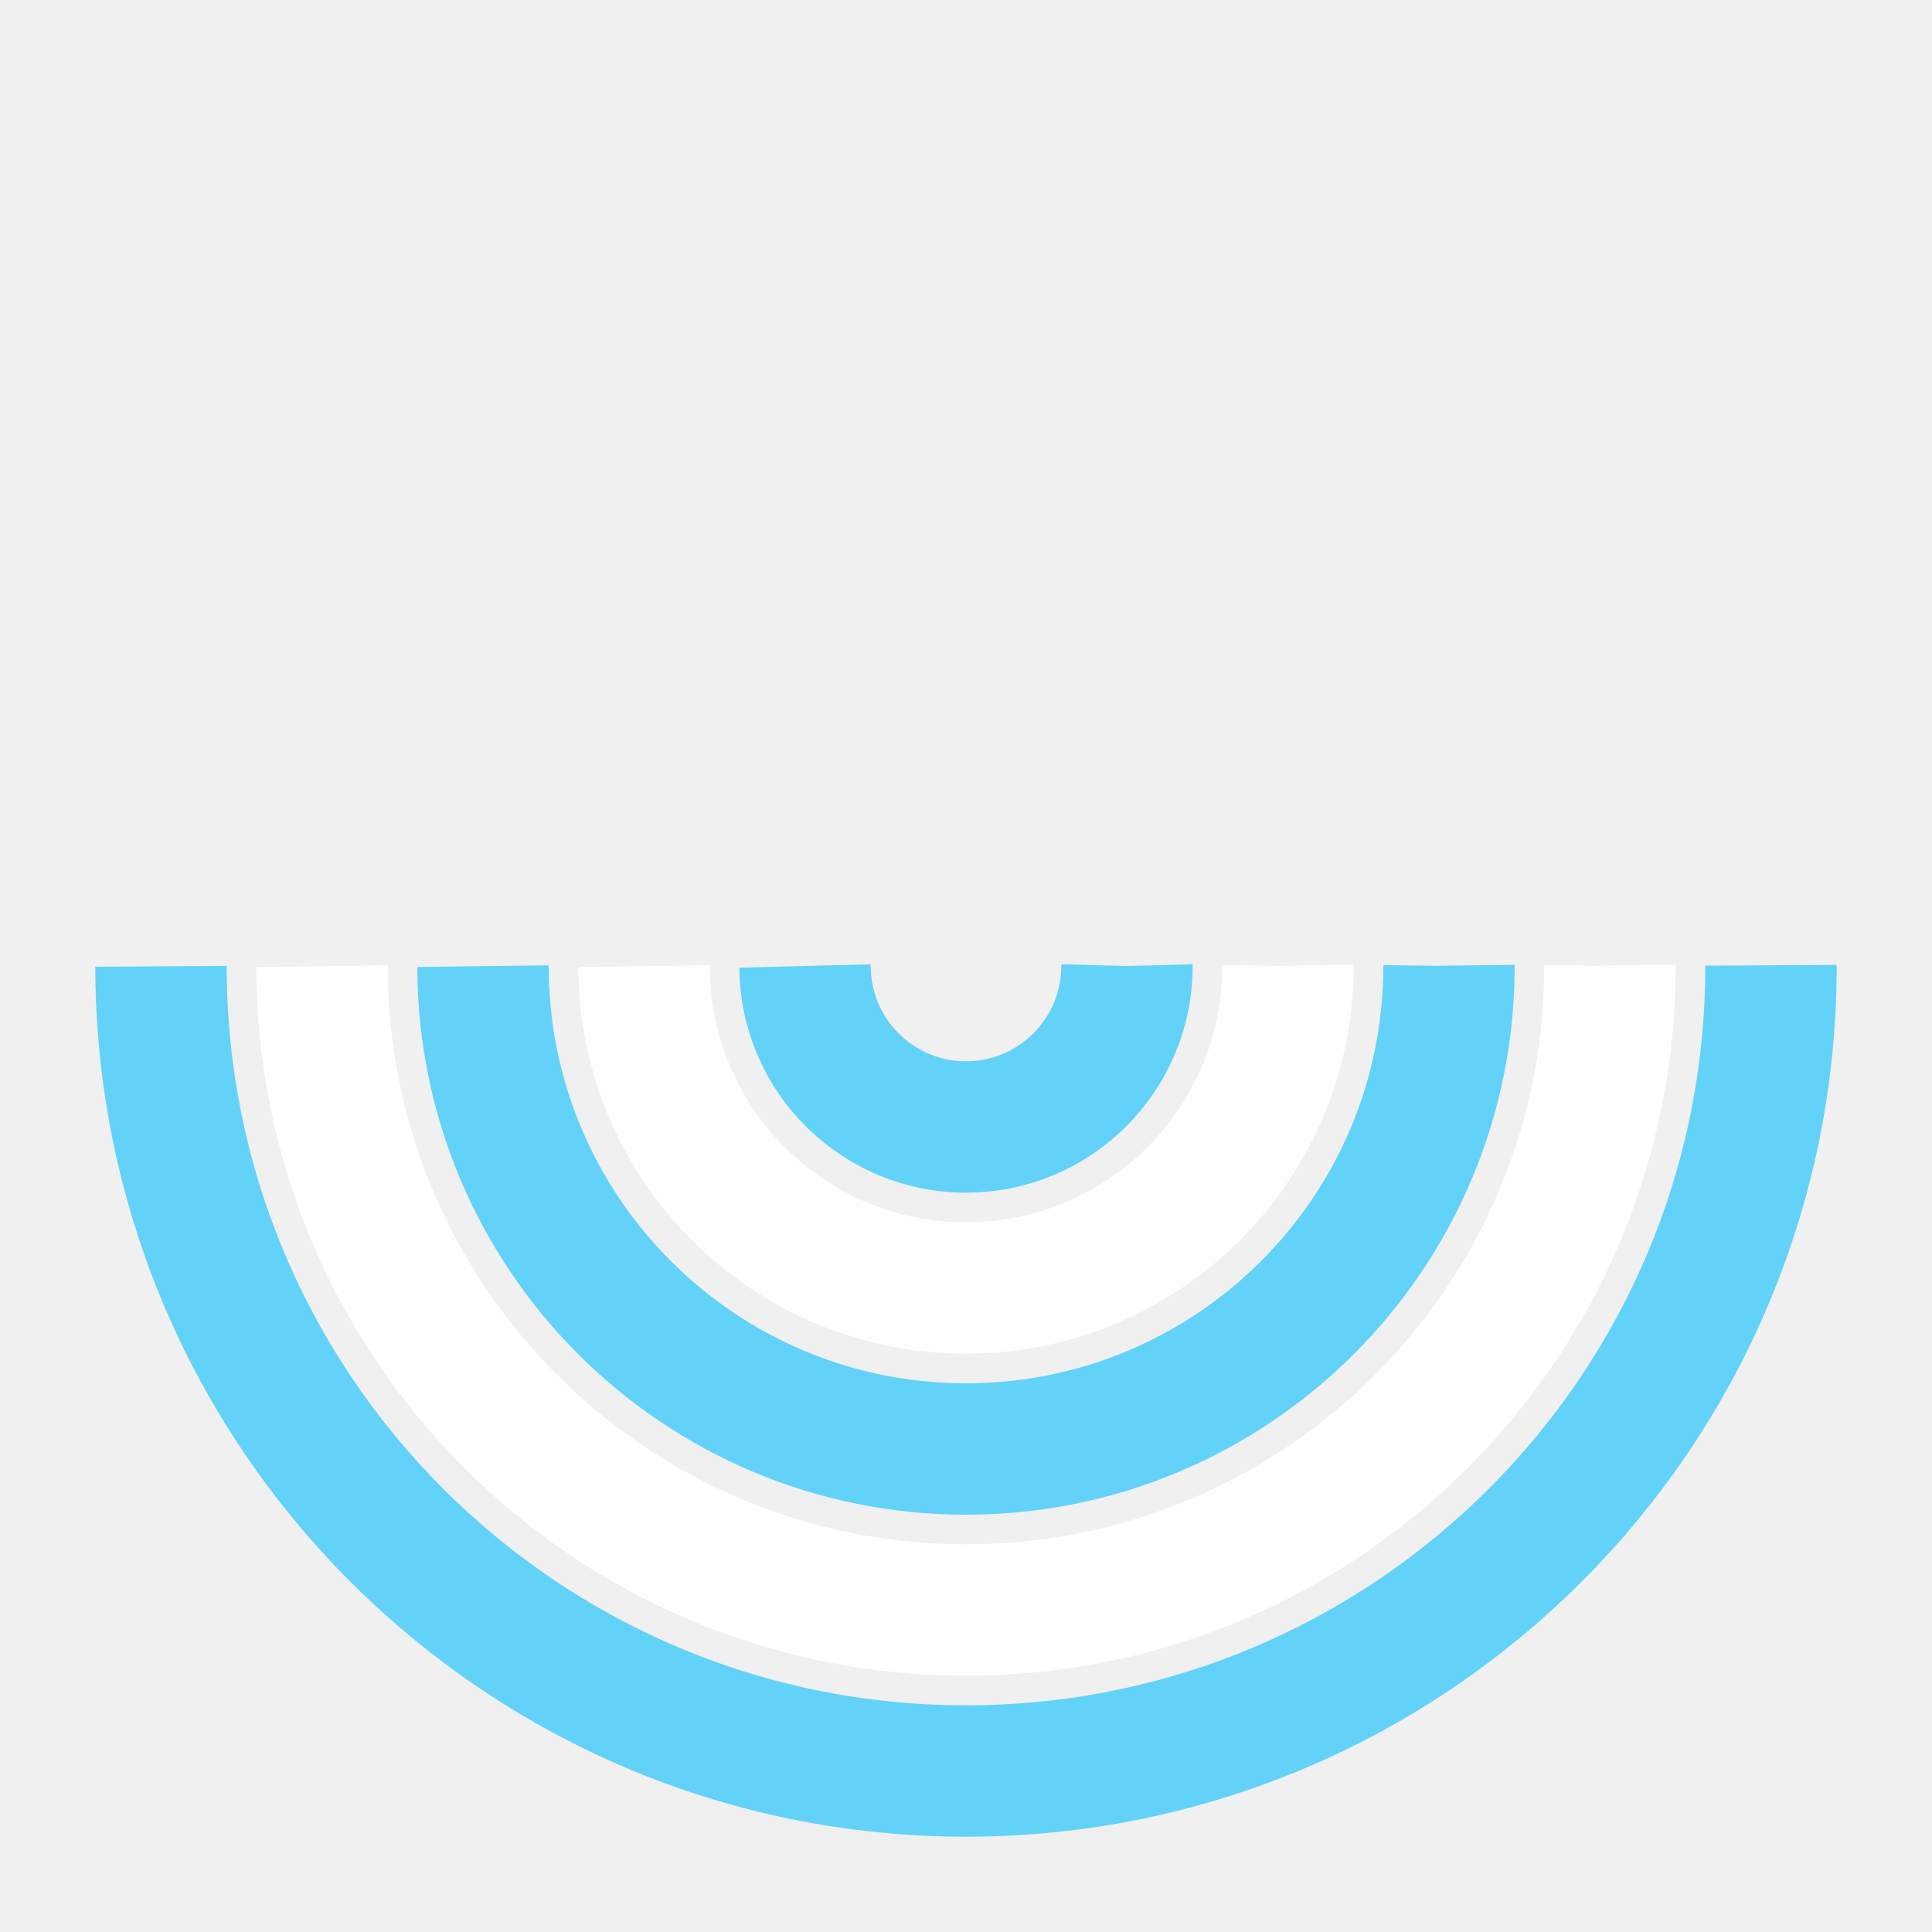
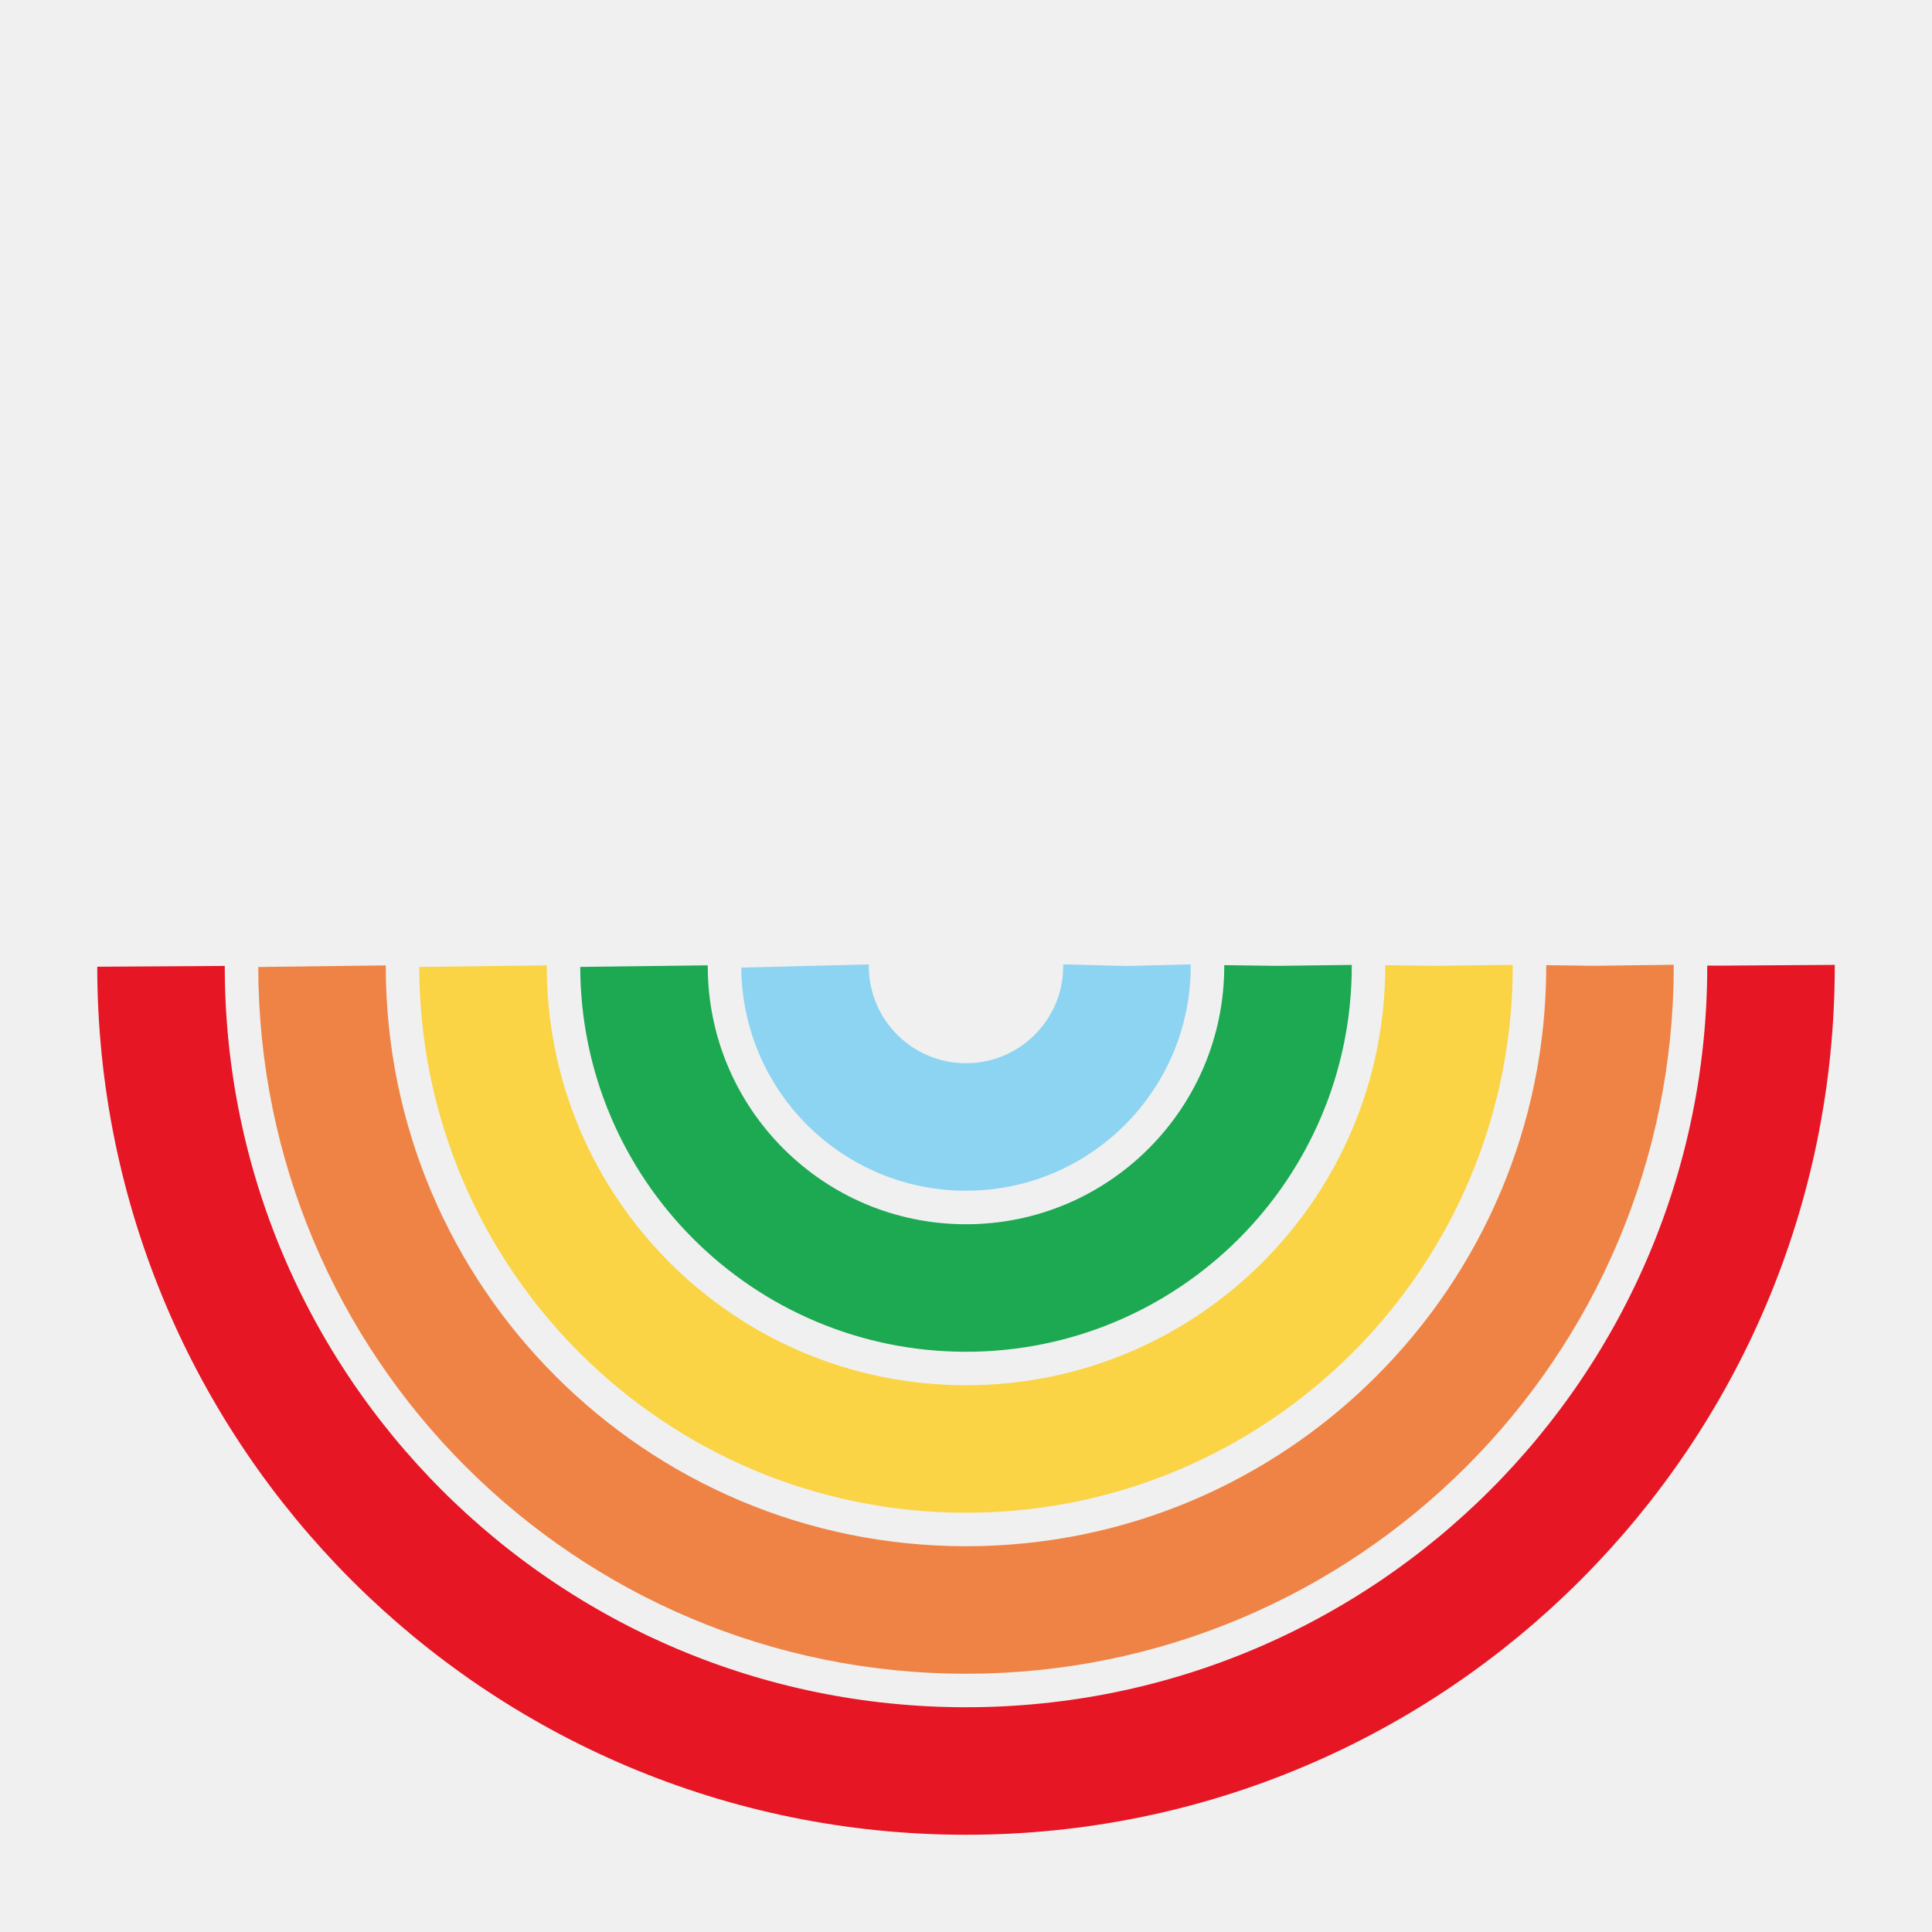
- <svg xmlns="http://www.w3.org/2000/svg" style="margin: auto; background: rgba(241, 242, 243, 0) none repeat scroll 0% 0%; display: block; --darkreader-inline-bgcolor:rgba(75, 78, 79, 0); --darkreader-inline-bgimage:none;" width="217px" height="217px" viewBox="0 0 100 100" preserveAspectRatio="xMidYMid" data-darkreader-inline-bgcolor="" data-darkreader-inline-bgimage="">
+ <svg xmlns="http://www.w3.org/2000/svg" style="margin: auto; background: transparent none repeat scroll 0% 0%; display: block; --darkreader-inline-bgcolor:#444647; --darkreader-inline-bgimage:none;" width="200px" height="200px" viewBox="0 0 100 100" preserveAspectRatio="xMidYMid" data-darkreader-inline-bgcolor="" data-darkreader-inline-bgimage="">
  <g transform="translate(50,50)">
-     <circle cx="0" cy="0" r="8.333" fill="none" stroke="#62d2f9" stroke-width="6.8" stroke-dasharray="26.18 26.18" style="--darkreader-inline-fill:none; --darkreader-inline-stroke:#8af8ff;" data-darkreader-inline-fill="" data-darkreader-inline-stroke="">
+     <circle cx="0" cy="0" r="8.333" fill="none" stroke="#8dd4f2" stroke-width="6.6" stroke-dasharray="26.18 26.18" style="--darkreader-inline-fill:none; --darkreader-inline-stroke:#aaf7ff;" data-darkreader-inline-fill="" data-darkreader-inline-stroke="">
      <animateTransform attributeName="transform" type="rotate" values="0 0 0;-360 0 0" times="0;1" dur="1s" calcMode="spline" keySplines="0.2 0 0.8 1" begin="0" repeatCount="indefinite" />
    </circle>
-     <circle cx="0" cy="0" r="16.667" fill="none" stroke="#fefefe" stroke-width="6.8" stroke-dasharray="52.36 52.36" style="--darkreader-inline-fill:none; --darkreader-inline-stroke:#ffffff;" data-darkreader-inline-fill="" data-darkreader-inline-stroke="">
-       <animateTransform attributeName="transform" type="rotate" values="0 0 0;360 0 0" times="0;1" dur="1s" calcMode="spline" keySplines="0.2 0 0.8 1" begin="-0.2" repeatCount="indefinite" />
+     <circle cx="0" cy="0" r="16.667" fill="none" stroke="#1ca952" stroke-width="6.6" stroke-dasharray="52.36 52.36" style="--darkreader-inline-fill:none; --darkreader-inline-stroke:#87ffba;" data-darkreader-inline-fill="" data-darkreader-inline-stroke="">
+       <animateTransform attributeName="transform" type="rotate" values="0 0 0;360 0 0" times="0;1" dur="1s" calcMode="spline" keySplines="0.2 0 0.8 1" begin="0" repeatCount="indefinite" />
    </circle>
-     <circle cx="0" cy="0" r="25" fill="none" stroke="#62d2f9" stroke-width="6.8" stroke-dasharray="78.54 78.54" style="--darkreader-inline-fill:none; --darkreader-inline-stroke:#8af8ff;" data-darkreader-inline-fill="" data-darkreader-inline-stroke="">
-       <animateTransform attributeName="transform" type="rotate" values="0 0 0;-360 0 0" times="0;1" dur="1s" calcMode="spline" keySplines="0.2 0 0.8 1" begin="-0.4" repeatCount="indefinite" />
+     <circle cx="0" cy="0" r="25" fill="none" stroke="#fad445" stroke-width="6.6" stroke-dasharray="78.54 78.54" style="--darkreader-inline-fill:none; --darkreader-inline-stroke:#fffc76;" data-darkreader-inline-fill="" data-darkreader-inline-stroke="">
+       <animateTransform attributeName="transform" type="rotate" values="0 0 0;-360 0 0" times="0;1" dur="1s" calcMode="spline" keySplines="0.2 0 0.8 1" begin="0" repeatCount="indefinite" />
    </circle>
-     <circle cx="0" cy="0" r="33.333" fill="none" stroke="#ffffff" stroke-width="6.8" stroke-dasharray="104.72 104.72" style="--darkreader-inline-fill:none; --darkreader-inline-stroke:#ffffff;" data-darkreader-inline-fill="" data-darkreader-inline-stroke="">
-       <animateTransform attributeName="transform" type="rotate" values="0 0 0;360 0 0" times="0;1" dur="1s" calcMode="spline" keySplines="0.2 0 0.8 1" begin="-0.6" repeatCount="indefinite" />
+     <circle cx="0" cy="0" r="33.333" fill="none" stroke="#ef8345" stroke-width="6.6" stroke-dasharray="104.72 104.72" style="--darkreader-inline-fill:none; --darkreader-inline-stroke:#ffb279;" data-darkreader-inline-fill="" data-darkreader-inline-stroke="">
+       <animateTransform attributeName="transform" type="rotate" values="0 0 0;360 0 0" times="0;1" dur="1s" calcMode="spline" keySplines="0.2 0 0.8 1" begin="0" repeatCount="indefinite" />
    </circle>
-     <circle cx="0" cy="0" r="41.667" fill="none" stroke="#62d2f9" stroke-width="6.8" stroke-dasharray="130.9 130.9" style="--darkreader-inline-fill:none; --darkreader-inline-stroke:#8af8ff;" data-darkreader-inline-fill="" data-darkreader-inline-stroke="">
-       <animateTransform attributeName="transform" type="rotate" values="0 0 0;-360 0 0" times="0;1" dur="1s" calcMode="spline" keySplines="0.2 0 0.8 1" begin="-0.8" repeatCount="indefinite" />
+     <circle cx="0" cy="0" r="41.667" fill="none" stroke="#e61624" stroke-width="6.6" stroke-dasharray="130.9 130.9" style="--darkreader-inline-fill:none; --darkreader-inline-stroke:#ff5a67;" data-darkreader-inline-fill="" data-darkreader-inline-stroke="">
+       <animateTransform attributeName="transform" type="rotate" values="0 0 0;-360 0 0" times="0;1" dur="1s" calcMode="spline" keySplines="0.2 0 0.8 1" begin="0" repeatCount="indefinite" />
    </circle>
  </g>
</svg>
